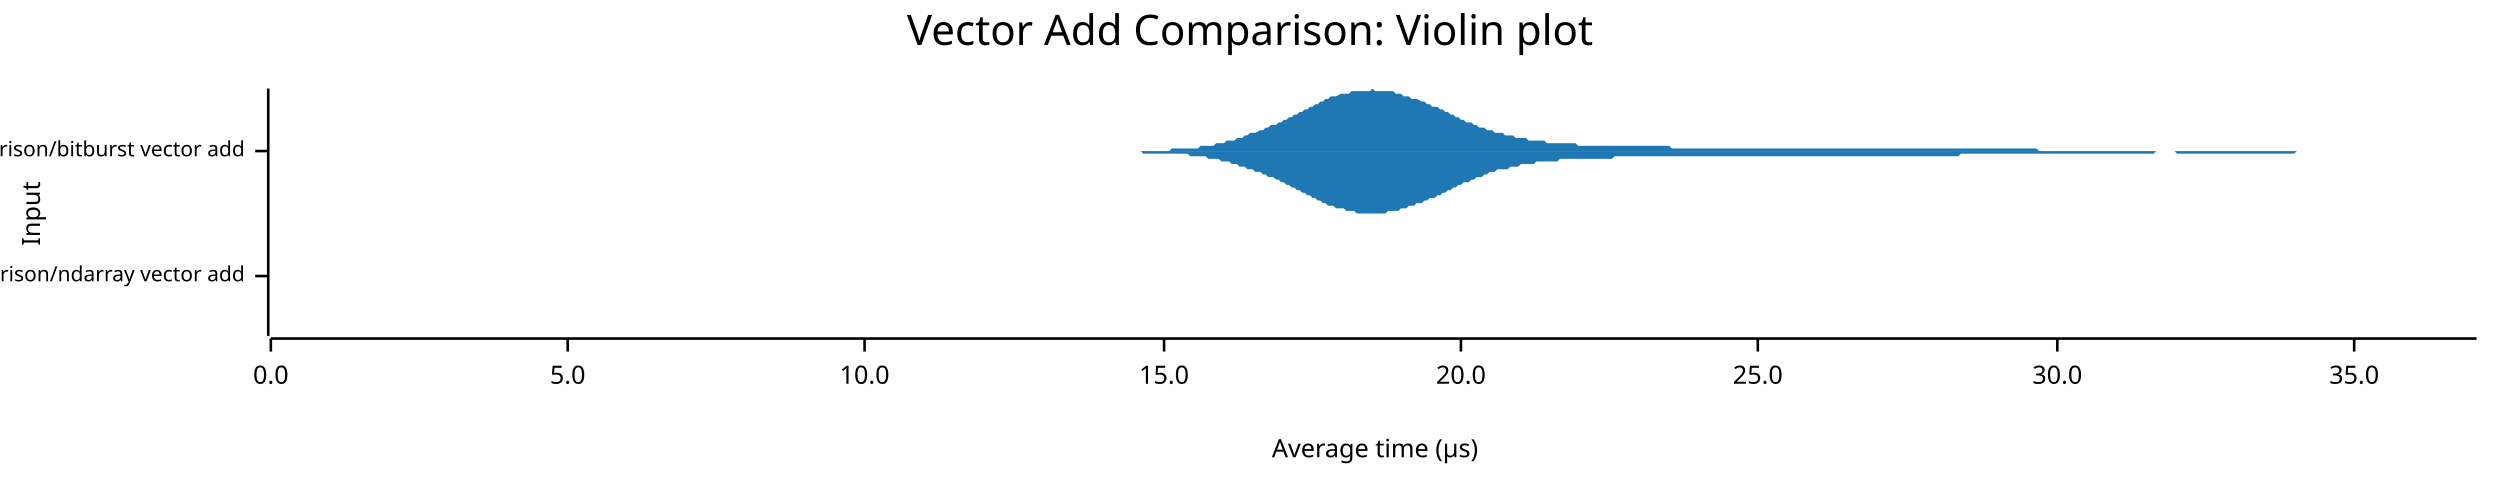
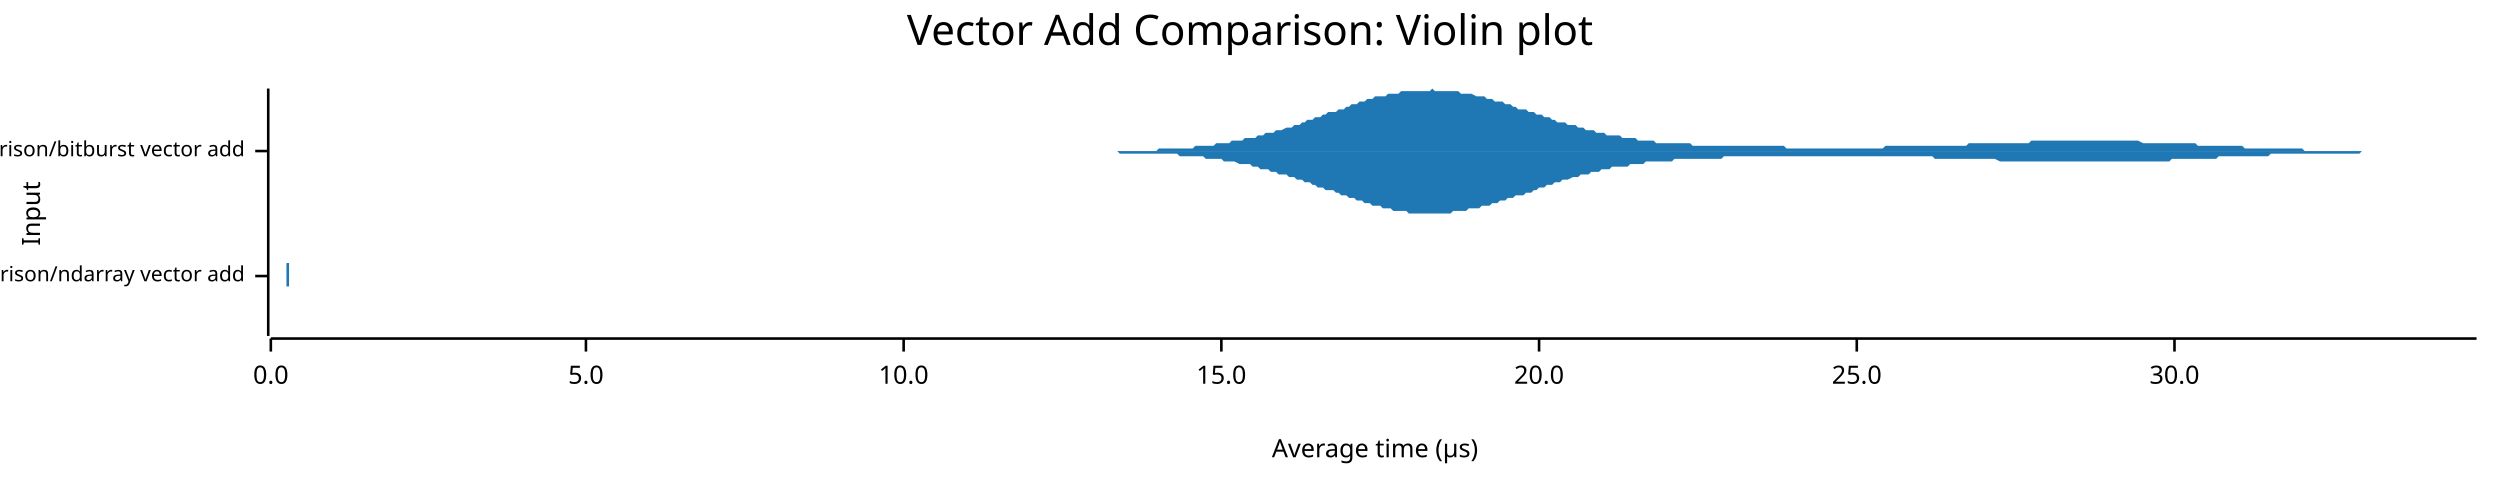
<svg xmlns="http://www.w3.org/2000/svg" width="960" height="186" viewBox="0 0 960 186">
  <text x="480" y="5" dy="0.76em" text-anchor="middle" font-family="sans-serif" font-size="16.129" opacity="1" fill="#000000">
Vector Add Comparison: Violin plot
</text>
  <text x="8" y="82" dy="0.76em" text-anchor="middle" font-family="sans-serif" font-size="9.677" opacity="1" fill="#000000" transform="rotate(270, 8, 82)">
Input
</text>
  <text x="528" y="178" dy="-0.5ex" text-anchor="middle" font-family="sans-serif" font-size="9.677" opacity="1" fill="#000000">
Average time (µs)
</text>
  <polyline fill="none" opacity="1" stroke="#000000" stroke-width="1" points="103,34 103,129 " />
  <text x="94" y="106" dy="0.5ex" text-anchor="end" font-family="sans-serif" font-size="8.065" opacity="1" fill="#000000">
Vector Add Comparison/ndarray vector add
</text>
  <polyline fill="none" opacity="1" stroke="#000000" stroke-width="1" points="98,106 103,106 " />
  <text x="94" y="58" dy="0.5ex" text-anchor="end" font-family="sans-serif" font-size="8.065" opacity="1" fill="#000000">
Vector Add Comparison/bitburst vector add
</text>
  <polyline fill="none" opacity="1" stroke="#000000" stroke-width="1" points="98,58 103,58 " />
  <polyline fill="none" opacity="1" stroke="#000000" stroke-width="1" points="104,130 951,130 " />
  <text x="104" y="140" dy="0.76em" text-anchor="middle" font-family="sans-serif" font-size="9.677" opacity="1" fill="#000000">
0.0
</text>
  <polyline fill="none" opacity="1" stroke="#000000" stroke-width="1" points="104,130 104,135 " />
-   <text x="218" y="140" dy="0.76em" text-anchor="middle" font-family="sans-serif" font-size="9.677" opacity="1" fill="#000000">
+   <text x="225" y="140" dy="0.76em" text-anchor="middle" font-family="sans-serif" font-size="9.677" opacity="1" fill="#000000">
5.0
</text>
-   <polyline fill="none" opacity="1" stroke="#000000" stroke-width="1" points="218,130 218,135 " />
-   <text x="332" y="140" dy="0.76em" text-anchor="middle" font-family="sans-serif" font-size="9.677" opacity="1" fill="#000000">
+   <polyline fill="none" opacity="1" stroke="#000000" stroke-width="1" points="225,130 225,135 " />
+   <text x="347" y="140" dy="0.76em" text-anchor="middle" font-family="sans-serif" font-size="9.677" opacity="1" fill="#000000">
10.0
</text>
-   <polyline fill="none" opacity="1" stroke="#000000" stroke-width="1" points="332,130 332,135 " />
-   <text x="447" y="140" dy="0.76em" text-anchor="middle" font-family="sans-serif" font-size="9.677" opacity="1" fill="#000000">
+   <polyline fill="none" opacity="1" stroke="#000000" stroke-width="1" points="347,130 347,135 " />
+   <text x="469" y="140" dy="0.76em" text-anchor="middle" font-family="sans-serif" font-size="9.677" opacity="1" fill="#000000">
15.0
</text>
-   <polyline fill="none" opacity="1" stroke="#000000" stroke-width="1" points="447,130 447,135 " />
-   <text x="561" y="140" dy="0.76em" text-anchor="middle" font-family="sans-serif" font-size="9.677" opacity="1" fill="#000000">
+   <polyline fill="none" opacity="1" stroke="#000000" stroke-width="1" points="469,130 469,135 " />
+   <text x="591" y="140" dy="0.76em" text-anchor="middle" font-family="sans-serif" font-size="9.677" opacity="1" fill="#000000">
20.0
</text>
-   <polyline fill="none" opacity="1" stroke="#000000" stroke-width="1" points="561,130 561,135 " />
-   <text x="675" y="140" dy="0.76em" text-anchor="middle" font-family="sans-serif" font-size="9.677" opacity="1" fill="#000000">
+   <polyline fill="none" opacity="1" stroke="#000000" stroke-width="1" points="591,130 591,135 " />
+   <text x="713" y="140" dy="0.76em" text-anchor="middle" font-family="sans-serif" font-size="9.677" opacity="1" fill="#000000">
25.0
</text>
-   <polyline fill="none" opacity="1" stroke="#000000" stroke-width="1" points="675,130 675,135 " />
-   <text x="790" y="140" dy="0.76em" text-anchor="middle" font-family="sans-serif" font-size="9.677" opacity="1" fill="#000000">
+   <polyline fill="none" opacity="1" stroke="#000000" stroke-width="1" points="713,130 713,135 " />
+   <text x="835" y="140" dy="0.76em" text-anchor="middle" font-family="sans-serif" font-size="9.677" opacity="1" fill="#000000">
30.0
</text>
-   <polyline fill="none" opacity="1" stroke="#000000" stroke-width="1" points="790,130 790,135 " />
-   <text x="904" y="140" dy="0.76em" text-anchor="middle" font-family="sans-serif" font-size="9.677" opacity="1" fill="#000000">
- 35.0
- </text>
-   <polyline fill="none" opacity="1" stroke="#000000" stroke-width="1" points="904,130 904,135 " />
-   <polygon opacity="1" fill="#1F78B4" points="110,106 110,106 110,106 110,106 110,106 110,106 110,106 110,106 110,106 110,106 110,106 110,106 110,106 110,106 110,106 110,106 110,106 110,106 110,106 110,106 110,106 110,106 110,105 110,105 110,105 110,105 110,105 110,105 110,105 110,105 110,105 110,105 110,105 110,105 110,105 110,105 110,105 110,105 110,105 110,104 110,104 110,104 110,104 110,104 110,104 110,104 110,103 110,103 110,103 110,103 110,103 110,102 110,102 110,102 110,102 110,101 110,101 110,101 110,100 110,100 110,100 110,99 110,99 110,99 110,98 110,98 110,97 110,97 110,97 110,96 110,96 110,95 110,95 110,94 110,94 110,93 110,93 110,92 110,92 110,91 110,91 110,90 110,90 110,89 110,89 110,88 110,88 110,87 110,87 110,86 110,86 110,85 110,85 110,85 110,84 110,84 110,84 110,83 110,83 110,83 110,83 110,82 110,82 110,82 110,82 110,82 110,82 110,82 110,82 110,82 110,82 110,82 110,82 110,83 110,83 110,83 110,83 110,84 110,84 110,84 110,84 110,85 110,85 110,86 110,86 110,86 110,87 110,87 110,88 110,88 110,89 110,89 110,90 110,90 110,90 110,91 110,91 110,92 110,92 110,93 110,93 110,94 110,94 110,94 110,95 110,95 110,96 110,96 110,96 110,97 110,97 110,97 110,98 110,98 110,98 110,99 110,99 110,99 110,99 110,100 110,100 110,100 110,100 110,101 110,101 110,101 110,101 110,101 110,101 110,102 110,102 110,102 110,102 110,102 110,102 110,102 110,102 110,102 110,103 110,103 110,103 110,103 110,103 110,103 110,103 110,103 110,103 110,103 110,103 110,103 110,103 110,103 110,103 110,103 110,103 110,103 110,103 110,103 110,104 110,104 110,104 110,104 110,104 110,104 110,104 110,104 110,104 110,104 110,104 110,104 110,104 110,104 110,104 110,104 110,104 110,104 110,104 110,104 110,104 110,104 110,104 110,104 110,104 110,104 110,104 110,104 110,104 110,104 110,104 110,104 110,104 110,104 110,104 110,104 110,104 110,104 110,104 110,104 110,104 110,104 110,104 110,104 110,104 110,104 110,104 110,104 110,104 110,104 110,104 110,104 110,104 110,104 110,104 110,104 110,104 110,104 110,105 110,105 110,105 110,105 110,105 110,105 110,105 110,105 110,105 110,105 110,105 110,105 110,105 110,105 110,105 110,105 110,105 110,105 110,105 110,105 110,105 110,105 110,105 110,105 110,105 110,105 110,105 110,105 110,105 110,105 110,105 110,105 110,105 110,105 110,105 110,105 110,105 110,105 110,105 110,105 110,105 110,105 110,105 110,105 110,105 110,105 110,105 110,105 110,105 110,105 110,105 110,105 110,105 110,105 110,105 110,105 110,105 110,105 110,105 110,105 110,105 110,105 110,105 110,105 110,105 110,105 110,105 110,105 110,105 110,105 110,105 110,105 110,105 110,105 110,105 110,105 110,105 110,105 110,105 110,105 110,105 110,105 110,105 110,105 110,105 110,105 110,105 110,105 110,105 110,105 110,105 110,105 110,105 110,105 110,105 110,105 110,105 110,105 110,105 110,105 110,105 110,105 110,105 110,105 110,105 110,105 110,105 110,105 110,105 110,105 110,105 110,105 110,105 110,105 110,105 110,105 110,105 110,105 110,105 110,105 110,105 110,105 110,105 110,105 110,105 110,105 110,105 110,105 110,105 110,105 110,105 110,105 110,105 110,105 110,105 110,105 110,105 110,105 110,105 110,105 110,105 110,105 110,105 110,105 110,105 110,105 110,105 110,105 110,105 110,105 110,105 110,105 110,105 110,105 110,105 110,105 110,105 110,105 110,105 110,105 110,105 110,105 110,105 110,105 110,105 110,105 110,105 110,105 110,105 110,105 110,105 110,105 110,105 110,105 110,105 110,105 110,105 110,105 110,105 110,105 110,105 110,105 110,105 110,105 110,105 110,105 110,105 110,105 110,105 110,106 110,106 110,106 110,106 110,106 110,106 110,106 110,106 110,106 110,106 110,106 110,106 110,106 110,106 110,106 110,106 110,106 110,106 110,106 110,106 110,106 110,106 110,106 110,106 110,106 110,106 110,106 110,106 110,106 110,106 110,106 110,106 110,106 110,106 110,106 110,106 110,106 110,106 110,106 110,106 110,106 110,106 110,106 110,106 110,106 110,106 110,106 110,106 110,106 110,106 110,106 110,106 110,106 110,106 110,106 110,106 110,106 " />
-   <polygon opacity="1" fill="#1F78B4" points="110,106 110,106 110,106 110,106 110,106 110,106 110,106 110,106 110,106 110,106 110,106 110,106 110,106 110,106 110,106 110,106 110,106 110,106 110,106 110,106 110,106 110,106 110,106 110,106 110,106 110,106 110,106 110,106 110,106 110,106 110,106 110,106 110,106 110,107 110,107 110,107 110,107 110,107 110,107 110,107 110,107 110,107 110,107 110,108 110,108 110,108 110,108 110,108 110,108 110,109 110,109 110,109 110,109 110,110 110,110 110,110 110,110 110,111 110,111 110,111 110,112 110,112 110,112 110,113 110,113 110,114 110,114 110,114 110,115 110,115 110,116 110,116 110,117 110,117 110,118 110,118 110,119 110,119 110,120 110,120 110,121 110,121 110,122 110,122 110,123 110,123 110,124 110,124 110,125 110,125 110,126 110,126 110,126 110,127 110,127 110,128 110,128 110,128 110,128 110,129 110,129 110,129 110,129 110,129 110,129 110,129 110,129 110,129 110,129 110,129 110,129 110,129 110,129 110,129 110,129 110,128 110,128 110,128 110,128 110,127 110,127 110,127 110,126 110,126 110,126 110,125 110,125 110,124 110,124 110,123 110,123 110,122 110,122 110,122 110,121 110,121 110,120 110,120 110,119 110,119 110,118 110,118 110,117 110,117 110,117 110,116 110,116 110,115 110,115 110,115 110,114 110,114 110,114 110,113 110,113 110,113 110,113 110,112 110,112 110,112 110,112 110,111 110,111 110,111 110,111 110,111 110,110 110,110 110,110 110,110 110,110 110,110 110,110 110,109 110,109 110,109 110,109 110,109 110,109 110,109 110,109 110,109 110,109 110,109 110,109 110,108 110,108 110,108 110,108 110,108 110,108 110,108 110,108 110,108 110,108 110,108 110,108 110,108 110,108 110,108 110,108 110,108 110,108 110,108 110,108 110,108 110,108 110,108 110,108 110,108 110,108 110,108 110,108 110,108 110,108 110,108 110,108 110,108 110,108 110,108 110,108 110,108 110,108 110,108 110,108 110,108 110,108 110,108 110,108 110,108 110,108 110,108 110,108 110,108 110,108 110,108 110,107 110,107 110,107 110,107 110,107 110,107 110,107 110,107 110,107 110,107 110,107 110,107 110,107 110,107 110,107 110,107 110,107 110,107 110,107 110,107 110,107 110,107 110,107 110,107 110,107 110,107 110,107 110,107 110,107 110,107 110,107 110,107 110,107 110,107 110,107 110,107 110,107 110,107 110,107 110,107 110,107 110,107 110,107 110,107 110,107 110,107 110,107 110,107 110,107 110,107 110,107 110,107 110,107 110,107 110,107 110,107 110,107 110,106 110,106 110,106 110,106 110,106 110,106 110,106 110,106 110,106 110,106 110,106 110,106 110,106 110,106 110,106 110,106 110,106 110,106 110,106 110,106 110,106 110,106 110,106 110,106 110,106 110,106 110,106 110,106 110,106 110,106 110,106 110,106 110,106 110,106 110,106 110,106 110,106 110,106 110,106 110,106 110,106 110,106 110,106 110,106 110,106 110,106 110,106 110,106 110,106 110,106 110,106 110,106 110,106 110,106 110,106 110,106 110,106 110,106 110,106 110,106 110,106 110,106 110,106 110,106 110,106 110,106 110,106 110,106 110,106 110,106 110,106 110,106 110,106 110,106 110,106 110,106 110,106 110,106 110,106 110,106 110,106 110,106 110,106 110,106 110,106 110,106 110,106 110,106 110,106 110,106 110,106 110,106 110,106 110,106 110,106 110,106 110,106 110,106 110,106 110,106 110,106 110,106 110,106 110,106 110,106 110,106 110,106 110,106 110,106 110,106 110,106 110,106 110,106 110,106 110,106 110,106 110,106 110,106 110,106 110,106 110,106 110,106 110,106 110,106 110,106 110,106 110,106 110,106 110,106 110,106 110,106 110,106 110,106 110,106 110,106 110,106 110,106 110,106 110,106 110,106 110,106 110,106 110,106 110,106 110,106 110,106 110,106 110,106 110,106 110,106 110,106 110,106 110,106 110,106 110,106 110,106 110,106 110,106 110,106 110,106 110,106 110,106 110,106 110,106 110,106 110,106 110,106 110,106 110,106 110,106 110,106 110,106 110,106 110,106 110,106 110,106 110,106 110,106 110,106 110,106 110,106 110,106 110,106 110,106 110,106 110,106 110,106 110,106 110,106 110,106 110,106 110,106 110,106 110,106 110,106 110,106 110,106 110,106 110,106 110,106 110,106 110,106 110,106 110,106 110,106 110,106 110,106 110,106 110,106 " />
-   <polygon opacity="1" fill="#1F78B4" points="435,58 436,58 437,58 438,58 439,58 440,58 441,58 442,58 443,58 444,58 445,58 446,58 447,58 448,58 449,58 450,57 451,57 453,57 454,57 455,57 456,57 457,57 458,57 459,57 460,57 461,56 462,56 463,56 464,56 465,56 466,56 467,55 468,55 469,55 470,55 471,54 472,54 473,54 474,54 475,53 476,53 477,53 478,52 479,52 480,51 481,51 482,51 484,50 485,50 486,49 487,49 488,48 489,48 490,48 491,47 492,47 493,46 494,46 495,45 496,45 497,44 498,44 499,43 500,43 501,42 502,42 503,41 504,41 505,40 506,40 507,39 508,39 509,38 510,38 511,37 512,37 513,37 515,36 516,36 517,36 518,36 519,35 520,35 521,35 522,35 523,35 524,35 525,35 526,35 527,34 528,35 529,35 530,35 531,35 532,35 533,35 534,35 535,35 536,36 537,36 538,36 539,37 540,37 541,37 542,38 543,38 544,38 546,39 547,39 548,40 549,40 550,41 551,41 552,41 553,42 554,42 555,43 556,43 557,44 558,44 559,45 560,45 561,46 562,46 563,47 564,47 565,47 566,48 567,48 568,49 569,49 570,49 571,50 572,50 573,50 574,51 575,51 577,51 578,52 579,52 580,52 581,52 582,53 583,53 584,53 585,53 586,53 587,54 588,54 589,54 590,54 591,54 592,54 593,54 594,55 595,55 596,55 597,55 598,55 599,55 600,55 601,55 602,55 603,55 604,55 605,55 606,56 608,56 609,56 610,56 611,56 612,56 613,56 614,56 615,56 616,56 617,56 618,56 619,56 620,56 621,56 622,56 623,56 624,56 625,56 626,56 627,56 628,56 629,56 630,56 631,56 632,56 633,56 634,56 635,56 636,56 637,56 638,56 640,56 641,56 642,57 643,57 644,57 645,57 646,57 647,57 648,57 649,57 650,57 651,57 652,57 653,57 654,57 655,57 656,57 657,57 658,57 659,57 660,57 661,57 662,57 663,57 664,57 665,57 666,57 667,57 668,57 669,57 671,57 672,57 673,57 674,57 675,57 676,57 677,57 678,57 679,57 680,57 681,57 682,57 683,57 684,57 685,57 686,57 687,57 688,57 689,57 690,57 691,57 692,57 693,57 694,57 695,57 696,57 697,57 698,57 699,57 700,57 702,57 703,57 704,57 705,57 706,57 707,57 708,57 709,57 710,57 711,57 712,57 713,57 714,57 715,57 716,57 717,57 718,57 719,57 720,57 721,57 722,57 723,57 724,57 725,57 726,57 727,57 728,57 729,57 730,57 731,57 733,57 734,57 735,57 736,57 737,57 738,57 739,57 740,57 741,57 742,57 743,57 744,57 745,57 746,57 747,57 748,57 749,57 750,57 751,57 752,57 753,57 754,57 755,57 756,57 757,57 758,57 759,57 760,57 761,57 762,57 764,57 765,57 766,57 767,57 768,57 769,57 770,57 771,57 772,57 773,57 774,57 775,57 776,57 777,57 778,57 779,57 780,57 781,57 782,57 783,58 784,58 785,58 786,58 787,58 788,58 789,58 790,58 791,58 792,58 793,58 794,58 796,58 797,58 798,58 799,58 800,58 801,58 802,58 803,58 804,58 805,58 806,58 807,58 808,58 809,58 810,58 811,58 812,58 813,58 814,58 815,58 816,58 817,58 818,58 819,58 820,58 821,58 822,58 823,58 824,58 825,58 827,58 828,58 829,58 830,58 831,58 832,58 833,58 834,58 835,58 836,58 837,58 838,58 839,58 840,58 841,58 842,58 843,58 844,58 845,58 846,58 847,58 848,58 849,58 850,58 851,58 852,58 853,58 854,58 855,58 856,58 858,58 859,58 860,58 861,58 862,58 863,58 864,58 865,58 866,58 867,58 868,58 869,58 870,58 871,58 872,58 873,58 874,58 875,58 876,58 877,58 878,58 879,58 880,58 881,58 882,58 883,58 884,58 885,58 886,58 887,58 889,58 890,58 891,58 892,58 893,58 894,58 895,58 896,58 897,58 898,58 899,58 900,58 901,58 902,58 903,58 904,58 905,58 906,58 907,58 908,58 909,58 910,58 911,58 912,58 913,58 914,58 915,58 916,58 917,58 918,58 920,58 921,58 922,58 923,58 924,58 925,58 926,58 927,58 928,58 929,58 930,58 931,58 932,58 933,58 934,58 935,58 936,58 937,58 938,58 939,58 940,58 941,58 942,58 943,58 944,58 945,58 946,58 947,58 948,58 949,58 951,58 951,58 435,58 " />
-   <polygon opacity="1" fill="#1F78B4" points="435,58 436,58 437,58 438,58 439,59 440,59 441,59 442,59 443,59 444,59 445,59 446,59 447,59 448,59 449,59 450,59 451,59 453,59 454,59 455,59 456,59 457,60 458,60 459,60 460,60 461,60 462,60 463,60 464,61 465,61 466,61 467,61 468,61 469,62 470,62 471,62 472,62 473,63 474,63 475,63 476,64 477,64 478,64 479,65 480,65 481,65 482,66 484,66 485,67 486,67 487,68 488,68 489,68 490,69 491,69 492,70 493,70 494,71 495,71 496,72 497,72 498,73 499,73 500,74 501,74 502,75 503,75 504,76 505,76 506,77 507,77 508,78 509,78 510,79 511,79 512,79 513,80 515,80 516,80 517,81 518,81 519,81 520,81 521,82 522,82 523,82 524,82 525,82 526,82 527,82 528,82 529,82 530,82 531,82 532,82 533,81 534,81 535,81 536,81 537,81 538,80 539,80 540,80 541,79 542,79 543,79 544,78 546,78 547,77 548,77 549,76 550,76 551,76 552,75 553,75 554,74 555,74 556,73 557,73 558,72 559,72 560,71 561,71 562,70 563,70 564,70 565,69 566,69 567,68 568,68 569,68 570,67 571,67 572,66 573,66 574,66 575,65 577,65 578,65 579,65 580,64 581,64 582,64 583,64 584,63 585,63 586,63 587,63 588,63 589,63 590,62 591,62 592,62 593,62 594,62 595,62 596,62 597,62 598,62 599,61 600,61 601,61 602,61 603,61 604,61 605,61 606,61 608,61 609,61 610,61 611,61 612,61 613,61 614,61 615,61 616,61 617,61 618,61 619,61 620,60 621,60 622,60 623,60 624,60 625,60 626,60 627,60 628,60 629,60 630,60 631,60 632,60 633,60 634,60 635,60 636,60 637,60 638,60 640,60 641,60 642,60 643,60 644,60 645,60 646,60 647,60 648,60 649,60 650,60 651,60 652,60 653,60 654,60 655,60 656,60 657,60 658,60 659,60 660,60 661,60 662,60 663,60 664,60 665,60 666,60 667,60 668,60 669,60 671,60 672,60 673,60 674,60 675,60 676,60 677,60 678,60 679,60 680,60 681,60 682,60 683,60 684,60 685,60 686,60 687,60 688,60 689,60 690,60 691,60 692,60 693,60 694,60 695,60 696,60 697,60 698,60 699,60 700,60 702,60 703,60 704,60 705,60 706,60 707,60 708,60 709,60 710,60 711,60 712,60 713,60 714,60 715,60 716,60 717,60 718,60 719,60 720,60 721,60 722,60 723,60 724,60 725,60 726,60 727,60 728,60 729,60 730,60 731,60 733,60 734,60 735,60 736,60 737,60 738,60 739,60 740,60 741,60 742,60 743,60 744,60 745,60 746,60 747,60 748,60 749,60 750,60 751,60 752,60 753,59 754,59 755,59 756,59 757,59 758,59 759,59 760,59 761,59 762,59 764,59 765,59 766,59 767,59 768,59 769,59 770,59 771,59 772,59 773,59 774,59 775,59 776,59 777,59 778,59 779,59 780,59 781,59 782,59 783,59 784,59 785,59 786,59 787,59 788,59 789,59 790,59 791,59 792,59 793,59 794,59 796,59 797,59 798,59 799,59 800,59 801,59 802,59 803,59 804,59 805,59 806,59 807,59 808,59 809,59 810,59 811,59 812,59 813,59 814,59 815,59 816,59 817,59 818,59 819,59 820,59 821,59 822,59 823,59 824,59 825,59 827,59 828,58 829,58 830,58 831,58 832,58 833,58 834,58 835,58 836,59 837,59 838,59 839,59 840,59 841,59 842,59 843,59 844,59 845,59 846,59 847,59 848,59 849,59 850,59 851,59 852,59 853,59 854,59 855,59 856,59 858,59 859,59 860,59 861,59 862,59 863,59 864,59 865,59 866,59 867,59 868,59 869,59 870,59 871,59 872,59 873,59 874,59 875,59 876,59 877,59 878,59 879,59 880,59 881,59 882,58 883,58 884,58 885,58 886,58 887,58 889,58 890,58 891,58 892,58 893,58 894,58 895,58 896,58 897,58 898,58 899,58 900,58 901,58 902,58 903,58 904,58 905,58 906,58 907,58 908,58 909,58 910,58 911,58 912,58 913,58 914,58 915,58 916,58 917,58 918,58 920,58 921,58 922,58 923,58 924,58 925,58 926,58 927,58 928,58 929,58 930,58 931,58 932,58 933,58 934,58 935,58 936,58 937,58 938,58 939,58 940,58 941,58 942,58 943,58 944,58 945,58 946,58 947,58 948,58 949,58 951,58 951,58 435,58 " />
+   <polyline fill="none" opacity="1" stroke="#000000" stroke-width="1" points="835,130 835,135 " />
+   <polygon opacity="1" fill="#1F78B4" points="110,106 110,106 110,106 110,106 110,106 110,106 110,106 110,106 110,106 110,106 110,106 110,106 110,106 110,106 110,106 110,106 110,106 110,106 110,106 110,106 110,106 110,106 110,106 110,106 110,106 110,106 110,106 110,106 110,106 110,106 110,106 110,106 110,106 110,106 110,106 110,106 110,106 110,105 110,105 110,105 110,105 110,105 110,105 110,105 110,105 110,105 110,105 110,105 110,105 110,105 110,105 110,105 110,105 110,105 110,104 110,104 110,104 110,104 110,104 110,104 110,104 110,103 110,103 110,103 110,103 110,103 110,102 110,102 110,102 110,101 110,101 110,101 110,100 110,100 110,100 110,99 110,99 110,98 110,98 110,98 110,97 110,97 110,96 110,96 110,95 110,94 110,94 110,93 110,93 110,92 110,92 110,91 110,91 110,90 110,89 110,89 110,88 110,88 110,87 110,87 110,86 110,86 110,85 110,85 110,84 110,84 110,84 110,83 110,83 110,83 110,83 110,82 110,82 110,82 110,82 110,82 110,82 110,82 110,82 110,82 110,82 110,83 110,83 110,83 110,83 110,84 110,84 110,84 110,85 110,85 110,85 110,86 110,86 110,87 110,87 110,88 110,88 110,89 110,89 110,90 110,91 110,91 110,92 110,92 110,93 110,93 110,94 110,94 110,95 110,95 110,95 110,96 110,96 110,97 110,97 110,97 110,98 110,98 110,98 110,99 110,99 110,99 110,100 110,100 110,100 110,100 110,100 110,101 110,101 110,101 110,101 110,101 111,101 111,101 111,101 111,101 111,102 111,102 111,102 111,102 111,102 111,102 111,102 111,102 111,102 111,102 111,102 111,102 111,102 111,102 111,102 111,102 111,102 111,102 111,102 111,102 111,102 111,102 111,102 111,102 111,103 111,103 111,103 111,103 111,103 111,103 111,103 111,103 111,103 111,103 111,103 111,103 111,103 111,103 111,103 111,103 111,103 111,104 111,104 111,104 111,104 111,104 111,104 111,104 111,104 111,104 111,104 111,104 111,104 111,104 111,104 111,104 111,104 111,104 111,104 111,104 111,105 111,105 111,105 111,105 111,105 111,105 111,105 111,105 111,105 111,105 111,105 111,105 111,105 111,105 111,105 111,105 111,105 111,105 111,105 111,105 111,105 111,105 111,105 111,105 111,105 111,105 111,105 111,105 111,105 111,105 111,105 111,105 111,105 111,105 111,105 111,105 111,105 111,105 111,105 111,105 111,105 111,105 111,105 111,105 111,105 111,105 111,105 111,105 111,105 111,105 111,105 111,105 111,105 111,105 111,105 111,105 111,105 111,105 111,105 111,105 111,105 111,105 111,105 111,105 111,105 111,105 111,105 111,105 111,105 111,105 111,105 111,105 111,105 111,105 111,105 111,105 111,105 111,105 111,105 111,105 111,105 111,105 111,105 111,105 111,105 111,105 111,105 111,105 111,105 111,105 111,105 111,105 111,105 111,105 111,105 111,105 111,105 111,105 111,105 111,105 111,105 111,105 111,105 111,105 111,105 111,105 111,105 111,105 111,105 111,105 111,105 111,105 111,105 111,105 111,105 111,105 111,105 111,105 111,105 111,105 111,105 111,105 111,105 111,105 111,105 111,105 111,105 111,105 111,105 111,105 111,105 111,105 111,105 111,105 111,105 111,105 111,105 111,105 111,105 111,105 111,105 111,105 111,105 111,105 111,105 111,105 111,105 111,105 111,105 111,105 111,105 111,105 111,105 111,105 111,105 111,105 111,105 111,106 111,106 111,106 111,106 111,106 111,106 111,106 111,106 111,106 111,106 111,106 111,106 111,106 111,105 111,105 111,105 111,105 111,105 111,105 111,105 111,105 111,105 111,105 111,105 111,105 111,105 111,105 111,105 111,105 111,105 111,105 111,105 111,105 111,105 111,105 111,105 111,105 111,105 111,105 111,105 111,105 111,105 111,105 111,105 111,105 111,105 111,105 111,105 111,105 111,105 111,105 111,106 111,106 111,106 111,106 111,106 111,106 111,106 111,106 111,106 111,106 111,106 111,106 111,106 111,106 111,106 111,106 111,106 111,106 111,106 111,106 111,106 111,106 111,106 111,106 111,106 111,106 111,106 111,106 111,106 111,106 111,106 111,106 111,106 111,106 111,106 111,106 111,106 111,106 111,106 111,106 111,106 111,106 111,106 111,106 111,106 111,106 111,106 111,106 111,106 111,106 111,106 111,106 111,106 111,106 111,106 111,106 111,106 110,106 " />
+   <polygon opacity="1" fill="#1F78B4" points="110,106 110,106 110,106 110,106 110,106 110,106 110,106 110,106 110,106 110,106 110,106 110,106 110,106 110,106 110,106 110,106 110,106 110,106 110,106 110,106 110,106 110,106 110,106 110,106 110,106 110,106 110,106 110,106 110,106 110,106 110,106 110,106 110,106 110,106 110,106 110,106 110,106 110,106 110,106 110,106 110,106 110,106 110,106 110,106 110,106 110,106 110,106 110,106 110,107 110,107 110,107 110,107 110,107 110,107 110,107 110,107 110,107 110,107 110,108 110,108 110,108 110,108 110,108 110,109 110,109 110,109 110,109 110,110 110,110 110,110 110,110 110,111 110,111 110,111 110,112 110,112 110,113 110,113 110,114 110,114 110,114 110,115 110,115 110,116 110,116 110,117 110,118 110,118 110,119 110,119 110,120 110,120 110,121 110,122 110,122 110,123 110,123 110,124 110,124 110,125 110,125 110,126 110,126 110,127 110,127 110,127 110,128 110,128 110,128 110,129 110,129 110,129 110,129 110,129 110,129 110,129 110,129 110,129 110,129 110,129 110,129 110,129 110,129 110,129 110,128 110,128 110,128 110,127 110,127 110,126 110,126 110,126 110,125 110,125 110,124 110,124 110,123 110,123 110,122 110,122 110,121 110,120 110,120 110,119 110,119 110,118 110,118 110,117 110,117 110,116 110,116 110,116 110,115 110,115 110,114 110,114 110,114 110,113 110,113 110,113 110,112 110,112 110,112 110,112 110,112 110,111 110,111 110,111 110,111 110,111 110,111 110,110 111,110 111,110 111,110 111,110 111,110 111,110 111,110 111,110 111,110 111,110 111,110 111,110 111,110 111,110 111,109 111,109 111,109 111,109 111,109 111,109 111,109 111,109 111,109 111,109 111,109 111,109 111,109 111,109 111,109 111,109 111,109 111,109 111,109 111,109 111,109 111,109 111,109 111,108 111,108 111,108 111,108 111,108 111,108 111,108 111,108 111,108 111,108 111,108 111,108 111,108 111,108 111,108 111,108 111,107 111,107 111,107 111,107 111,107 111,107 111,107 111,107 111,107 111,107 111,107 111,107 111,107 111,107 111,107 111,107 111,107 111,107 111,107 111,107 111,107 111,107 111,107 111,107 111,107 111,107 111,107 111,107 111,107 111,107 111,107 111,107 111,107 111,107 111,107 111,107 111,107 111,107 111,107 111,107 111,107 111,107 111,107 111,107 111,107 111,107 111,107 111,107 111,107 111,107 111,107 111,107 111,107 111,107 111,107 111,107 111,107 111,107 111,107 111,106 111,106 111,106 111,106 111,106 111,106 111,106 111,106 111,106 111,106 111,106 111,106 111,106 111,106 111,106 111,106 111,106 111,106 111,106 111,106 111,106 111,106 111,106 111,106 111,106 111,106 111,106 111,106 111,106 111,106 111,106 111,106 111,106 111,106 111,106 111,106 111,106 111,106 111,106 111,106 111,106 111,106 111,106 111,106 111,106 111,106 111,106 111,106 111,106 111,106 111,106 111,106 111,106 111,106 111,106 111,106 111,106 111,106 111,106 111,106 111,106 111,106 111,106 111,106 111,106 111,106 111,106 111,106 111,106 111,106 111,106 111,106 111,106 111,106 111,106 111,106 111,106 111,106 111,106 111,106 111,106 111,106 111,106 111,106 111,106 111,106 111,106 111,106 111,106 111,106 111,106 111,106 111,106 111,106 111,106 111,106 111,106 111,106 111,106 111,106 111,106 111,106 111,106 111,106 111,106 111,106 111,106 111,106 111,106 111,106 111,106 111,106 111,106 111,106 111,106 111,106 111,106 111,106 111,106 111,106 111,106 111,106 111,106 111,106 111,106 111,106 111,106 111,106 111,106 111,106 111,106 111,106 111,106 111,106 111,106 111,106 111,106 111,106 111,106 111,106 111,106 111,106 111,106 111,106 111,106 111,106 111,106 111,106 111,106 111,106 111,106 111,106 111,106 111,106 111,106 111,106 111,106 111,106 111,106 111,106 111,106 111,106 111,106 111,106 111,106 111,106 111,106 111,106 111,106 111,106 111,106 111,106 111,106 111,106 111,106 111,106 111,106 111,106 111,106 111,106 111,106 111,106 111,106 111,106 111,106 111,106 111,106 111,106 111,106 111,106 111,106 111,106 111,106 111,106 111,106 111,106 111,106 111,106 111,106 111,106 111,106 111,106 111,106 111,106 111,106 111,106 111,106 111,106 111,106 111,106 111,106 111,106 111,106 111,106 111,106 111,106 111,106 110,106 " />
+   <polygon opacity="1" fill="#1F78B4" points="423,58 424,58 425,58 426,58 427,58 428,58 429,58 430,58 431,58 432,58 433,58 434,58 435,58 436,58 437,58 439,58 440,58 441,58 442,58 443,58 444,58 445,57 446,57 447,57 448,57 449,57 450,57 451,57 452,57 453,57 454,57 455,57 457,57 458,57 459,56 460,56 461,56 462,56 463,56 464,56 465,56 466,56 467,55 468,55 469,55 470,55 471,55 472,55 473,54 474,54 476,54 477,54 478,53 479,53 480,53 481,53 482,53 483,52 484,52 485,52 486,51 487,51 488,51 489,51 490,50 491,50 492,50 494,49 495,49 496,49 497,48 498,48 499,48 500,47 501,47 502,46 503,46 504,46 505,45 506,45 507,45 508,44 509,44 510,43 512,43 513,43 514,42 515,42 516,42 517,41 518,41 519,40 520,40 521,40 522,39 523,39 524,39 525,38 526,38 527,38 528,37 530,37 531,37 532,37 533,36 534,36 535,36 536,36 537,36 538,35 539,35 540,35 541,35 542,35 543,35 544,35 545,35 546,35 547,35 549,35 550,34 551,35 552,35 553,35 554,35 555,35 556,35 557,35 558,35 559,35 560,35 561,36 562,36 563,36 564,36 565,36 567,37 568,37 569,37 570,37 571,38 572,38 573,38 574,39 575,39 576,39 577,39 578,40 579,40 580,40 581,41 582,41 583,42 585,42 586,42 587,43 588,43 589,43 590,44 591,44 592,44 593,45 594,45 595,45 596,46 597,46 598,47 599,47 600,47 601,47 602,48 604,48 605,48 606,49 607,49 608,49 609,50 610,50 611,50 612,50 613,51 614,51 615,51 616,51 617,52 618,52 619,52 620,52 622,52 623,53 624,53 625,53 626,53 627,53 628,53 629,54 630,54 631,54 632,54 633,54 634,54 635,54 636,55 637,55 638,55 640,55 641,55 642,55 643,55 644,55 645,55 646,55 647,55 648,55 649,55 650,56 651,56 652,56 653,56 654,56 655,56 656,56 657,56 659,56 660,56 661,56 662,56 663,56 664,56 665,56 666,56 667,56 668,56 669,56 670,56 671,56 672,56 673,56 674,56 675,56 677,56 678,56 679,56 680,56 681,56 682,56 683,56 684,56 685,56 686,57 687,57 688,57 689,57 690,57 691,57 692,57 693,57 695,57 696,57 697,57 698,57 699,57 700,57 701,57 702,57 703,57 704,57 705,57 706,57 707,57 708,57 709,57 710,57 711,57 712,57 714,57 715,57 716,57 717,57 718,57 719,57 720,57 721,57 722,57 723,57 724,56 725,56 726,56 727,56 728,56 729,56 730,56 732,56 733,56 734,56 735,56 736,56 737,56 738,56 739,56 740,56 741,56 742,56 743,56 744,56 745,56 746,56 747,56 748,56 750,56 751,56 752,56 753,56 754,56 755,56 756,55 757,55 758,55 759,55 760,55 761,55 762,55 763,55 764,55 765,55 766,55 768,55 769,55 770,55 771,55 772,55 773,55 774,55 775,55 776,55 777,55 778,55 779,55 780,54 781,54 782,54 783,54 784,54 785,54 787,54 788,54 789,54 790,54 791,54 792,54 793,54 794,54 795,54 796,54 797,54 798,54 799,54 800,54 801,54 802,54 803,54 805,54 806,54 807,54 808,54 809,54 810,54 811,54 812,54 813,54 814,54 815,54 816,54 817,54 818,54 819,54 820,54 821,54 823,55 824,55 825,55 826,55 827,55 828,55 829,55 830,55 831,55 832,55 833,55 834,55 835,55 836,55 837,55 838,55 839,55 840,55 842,55 843,55 844,56 845,56 846,56 847,56 848,56 849,56 850,56 851,56 852,56 853,56 854,56 855,56 856,56 857,56 858,56 860,56 861,56 862,57 863,57 864,57 865,57 866,57 867,57 868,57 869,57 870,57 871,57 872,57 873,57 874,57 875,57 876,57 878,57 879,57 880,57 881,57 882,57 883,57 884,57 885,58 886,58 887,58 888,58 889,58 890,58 891,58 892,58 893,58 894,58 895,58 897,58 898,58 899,58 900,58 901,58 902,58 903,58 904,58 905,58 906,58 907,58 908,58 909,58 910,58 911,58 912,58 913,58 915,58 916,58 917,58 918,58 919,58 920,58 921,58 922,58 923,58 924,58 925,58 926,58 927,58 928,58 929,58 930,58 931,58 933,58 934,58 935,58 936,58 937,58 938,58 939,58 940,58 941,58 942,58 943,58 944,58 945,58 946,58 947,58 948,58 949,58 951,58 951,58 423,58 " />
+   <polygon opacity="1" fill="#1F78B4" points="423,58 424,58 425,58 426,58 427,58 428,58 429,58 430,59 431,59 432,59 433,59 434,59 435,59 436,59 437,59 439,59 440,59 441,59 442,59 443,59 444,59 445,59 446,59 447,59 448,59 449,59 450,59 451,59 452,59 453,60 454,60 455,60 457,60 458,60 459,60 460,60 461,60 462,60 463,61 464,61 465,61 466,61 467,61 468,61 469,61 470,62 471,62 472,62 473,62 474,62 476,63 477,63 478,63 479,63 480,63 481,64 482,64 483,64 484,65 485,65 486,65 487,65 488,66 489,66 490,66 491,67 492,67 494,67 495,68 496,68 497,68 498,69 499,69 500,69 501,70 502,70 503,70 504,71 505,71 506,72 507,72 508,72 509,73 510,73 512,73 513,74 514,74 515,75 516,75 517,75 518,76 519,76 520,76 521,77 522,77 523,77 524,78 525,78 526,78 527,79 528,79 530,79 531,80 532,80 533,80 534,80 535,81 536,81 537,81 538,81 539,81 540,81 541,82 542,82 543,82 544,82 545,82 546,82 547,82 549,82 550,82 551,82 552,82 553,82 554,82 555,82 556,82 557,82 558,81 559,81 560,81 561,81 562,81 563,81 564,80 565,80 567,80 568,80 569,79 570,79 571,79 572,79 573,78 574,78 575,78 576,77 577,77 578,77 579,76 580,76 581,76 582,75 583,75 585,75 586,74 587,74 588,74 589,73 590,73 591,72 592,72 593,72 594,71 595,71 596,71 597,70 598,70 599,70 600,69 601,69 602,69 604,68 605,68 606,68 607,67 608,67 609,67 610,67 611,66 612,66 613,66 614,66 615,65 616,65 617,65 618,65 619,64 620,64 622,64 623,64 624,64 625,64 626,63 627,63 628,63 629,63 630,63 631,63 632,62 633,62 634,62 635,62 636,62 637,62 638,62 640,62 641,62 642,62 643,61 644,61 645,61 646,61 647,61 648,61 649,61 650,61 651,61 652,61 653,61 654,61 655,61 656,61 657,61 659,61 660,61 661,61 662,60 663,60 664,60 665,60 666,60 667,60 668,60 669,60 670,60 671,60 672,60 673,60 674,60 675,60 677,60 678,60 679,60 680,60 681,60 682,60 683,60 684,60 685,60 686,60 687,60 688,60 689,60 690,60 691,60 692,60 693,60 695,60 696,60 697,60 698,60 699,60 700,60 701,60 702,60 703,60 704,60 705,60 706,60 707,60 708,60 709,60 710,60 711,60 712,60 714,60 715,60 716,60 717,60 718,60 719,60 720,60 721,60 722,60 723,60 724,60 725,60 726,60 727,60 728,60 729,60 730,60 732,60 733,60 734,60 735,60 736,60 737,60 738,60 739,60 740,60 741,60 742,60 743,61 744,61 745,61 746,61 747,61 748,61 750,61 751,61 752,61 753,61 754,61 755,61 756,61 757,61 758,61 759,61 760,61 761,61 762,61 763,61 764,61 765,61 766,61 768,62 769,62 770,62 771,62 772,62 773,62 774,62 775,62 776,62 777,62 778,62 779,62 780,62 781,62 782,62 783,62 784,62 785,62 787,62 788,62 789,62 790,62 791,62 792,62 793,62 794,62 795,62 796,62 797,62 798,62 799,62 800,62 801,62 802,62 803,62 805,62 806,62 807,62 808,62 809,62 810,62 811,62 812,62 813,62 814,62 815,62 816,62 817,62 818,62 819,62 820,62 821,62 823,62 824,62 825,62 826,62 827,62 828,62 829,62 830,62 831,62 832,62 833,62 834,61 835,61 836,61 837,61 838,61 839,61 840,61 842,61 843,61 844,61 845,61 846,61 847,61 848,61 849,61 850,61 851,61 852,60 853,60 854,60 855,60 856,60 857,60 858,60 860,60 861,60 862,60 863,60 864,60 865,60 866,60 867,60 868,60 869,60 870,60 871,60 872,59 873,59 874,59 875,59 876,59 878,59 879,59 880,59 881,59 882,59 883,59 884,59 885,59 886,59 887,59 888,59 889,59 890,59 891,59 892,59 893,59 894,59 895,59 897,59 898,59 899,59 900,59 901,59 902,59 903,59 904,59 905,59 906,59 907,58 908,58 909,58 910,58 911,58 912,58 913,58 915,58 916,58 917,58 918,58 919,58 920,58 921,58 922,58 923,58 924,58 925,58 926,58 927,58 928,58 929,58 930,58 931,58 933,58 934,58 935,58 936,58 937,58 938,58 939,58 940,58 941,58 942,58 943,58 944,58 945,58 946,58 947,58 948,58 949,58 951,58 951,58 423,58 " />
</svg>
